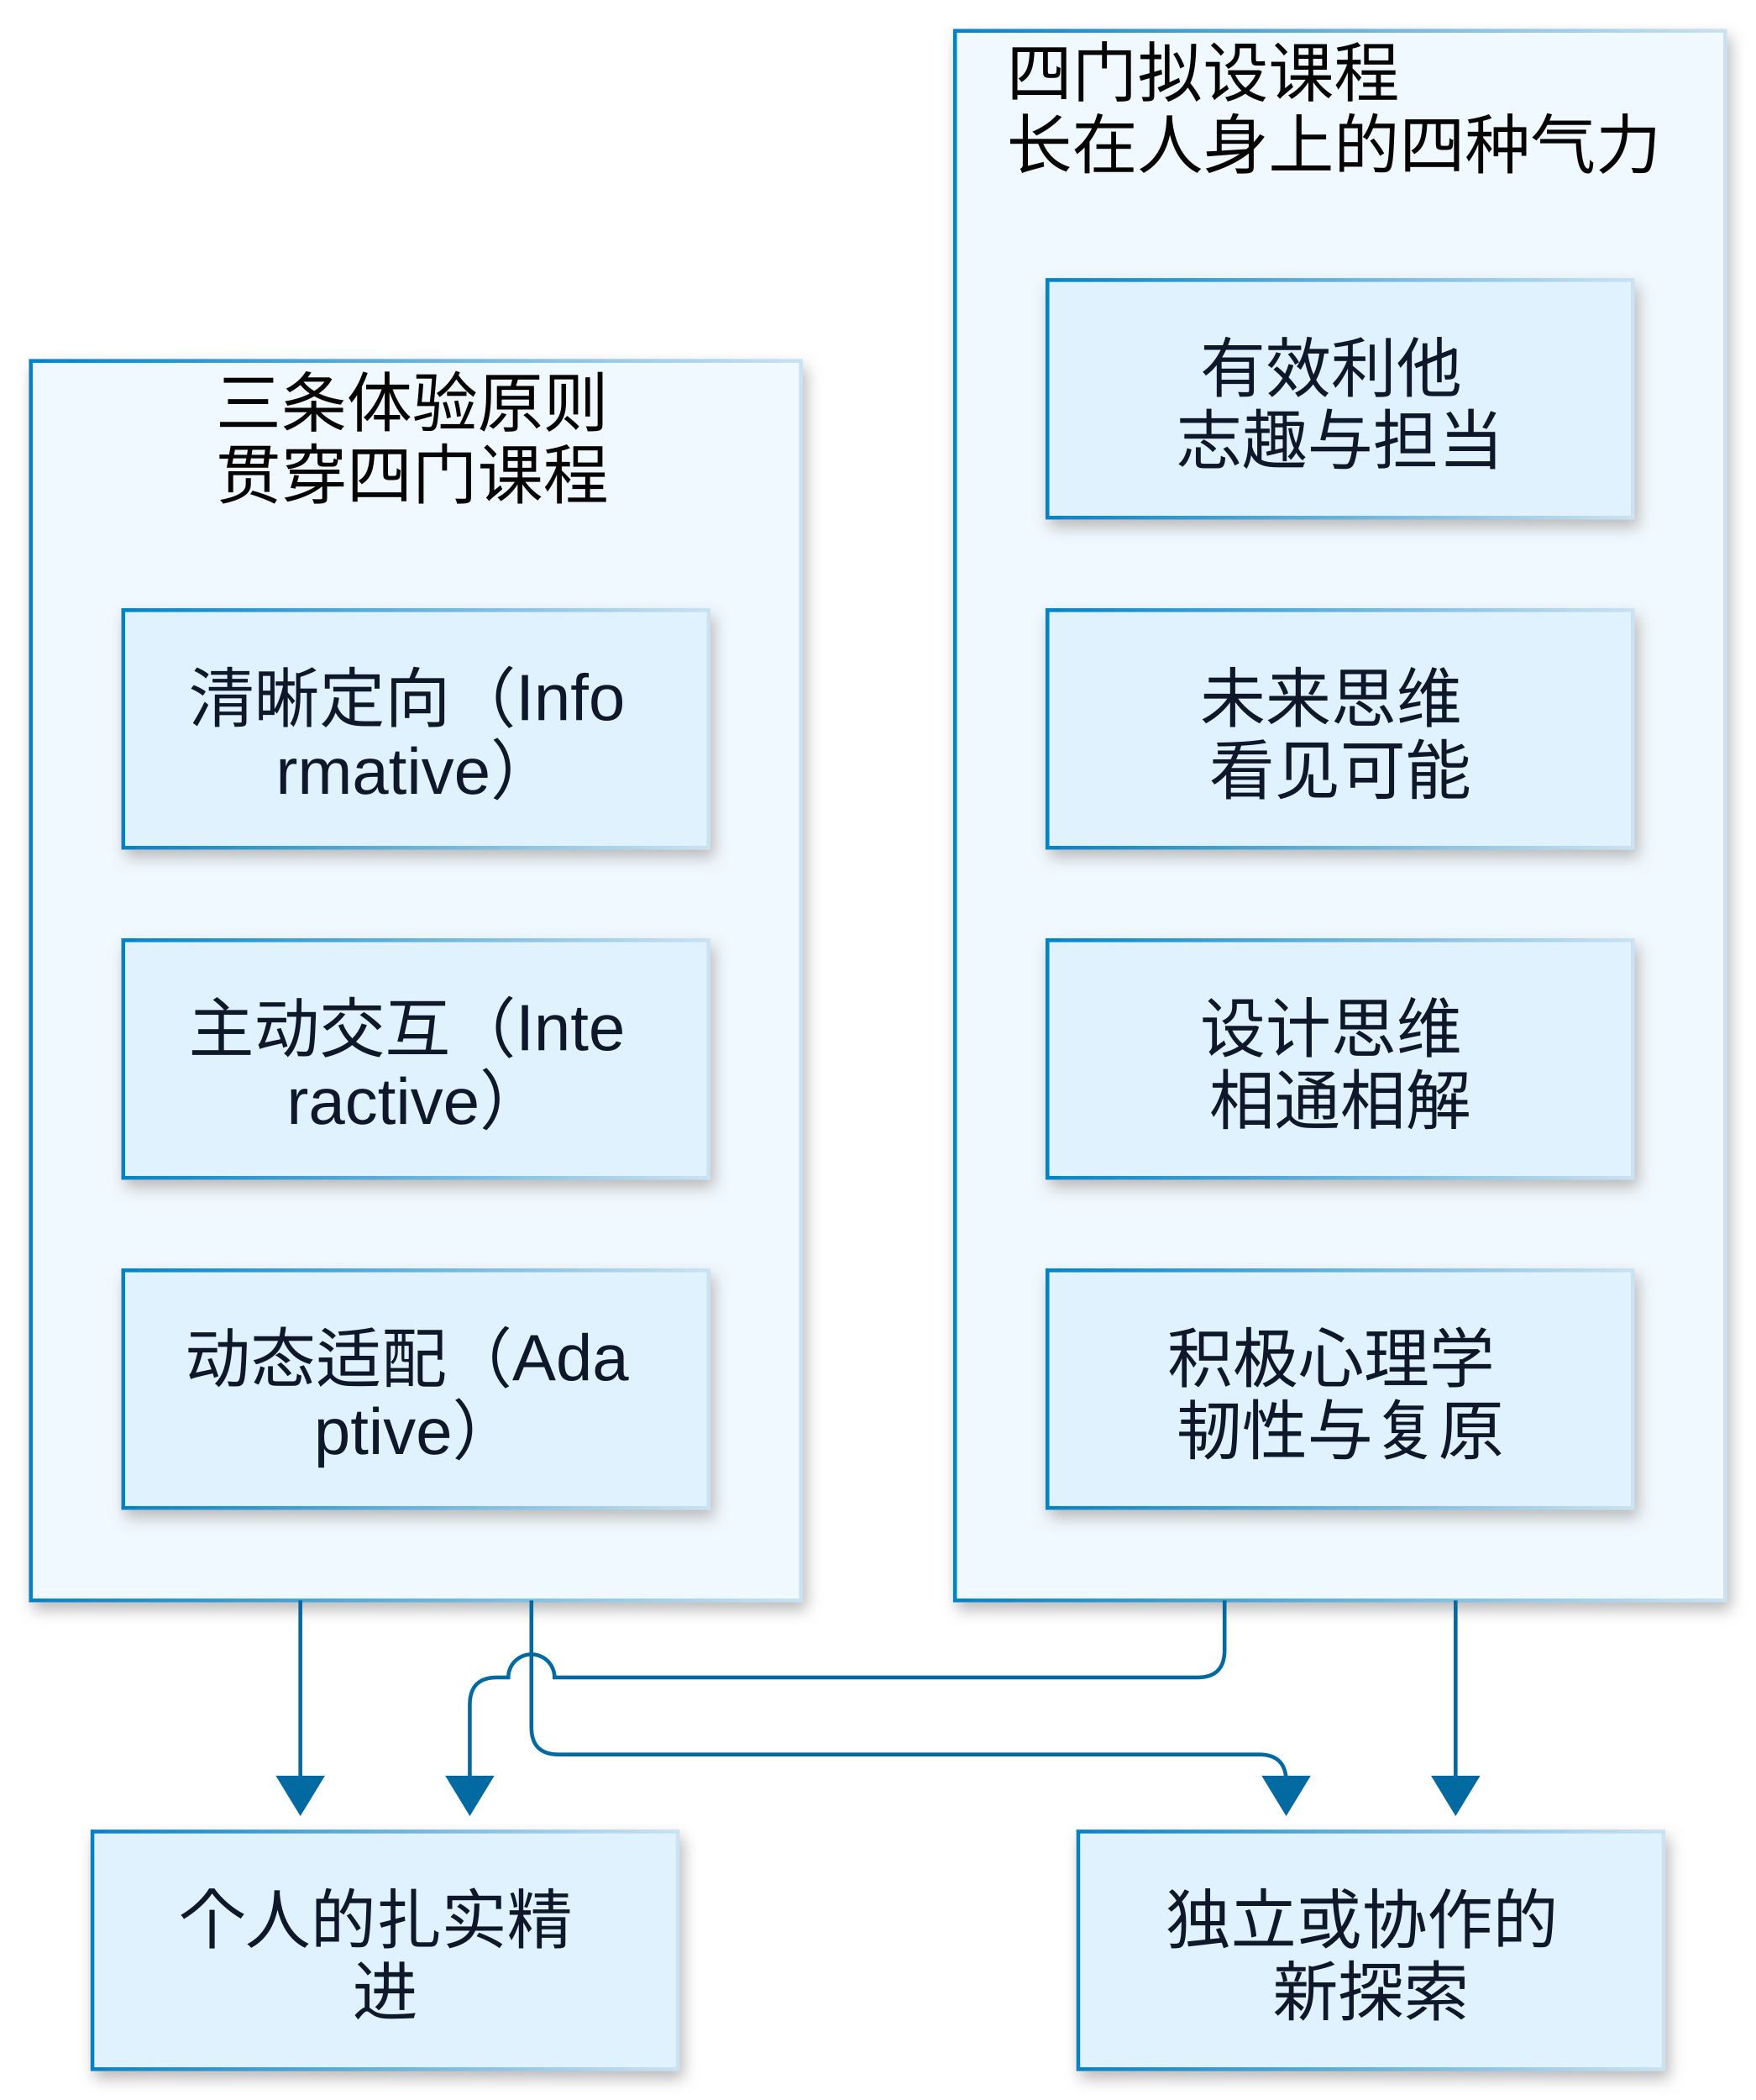
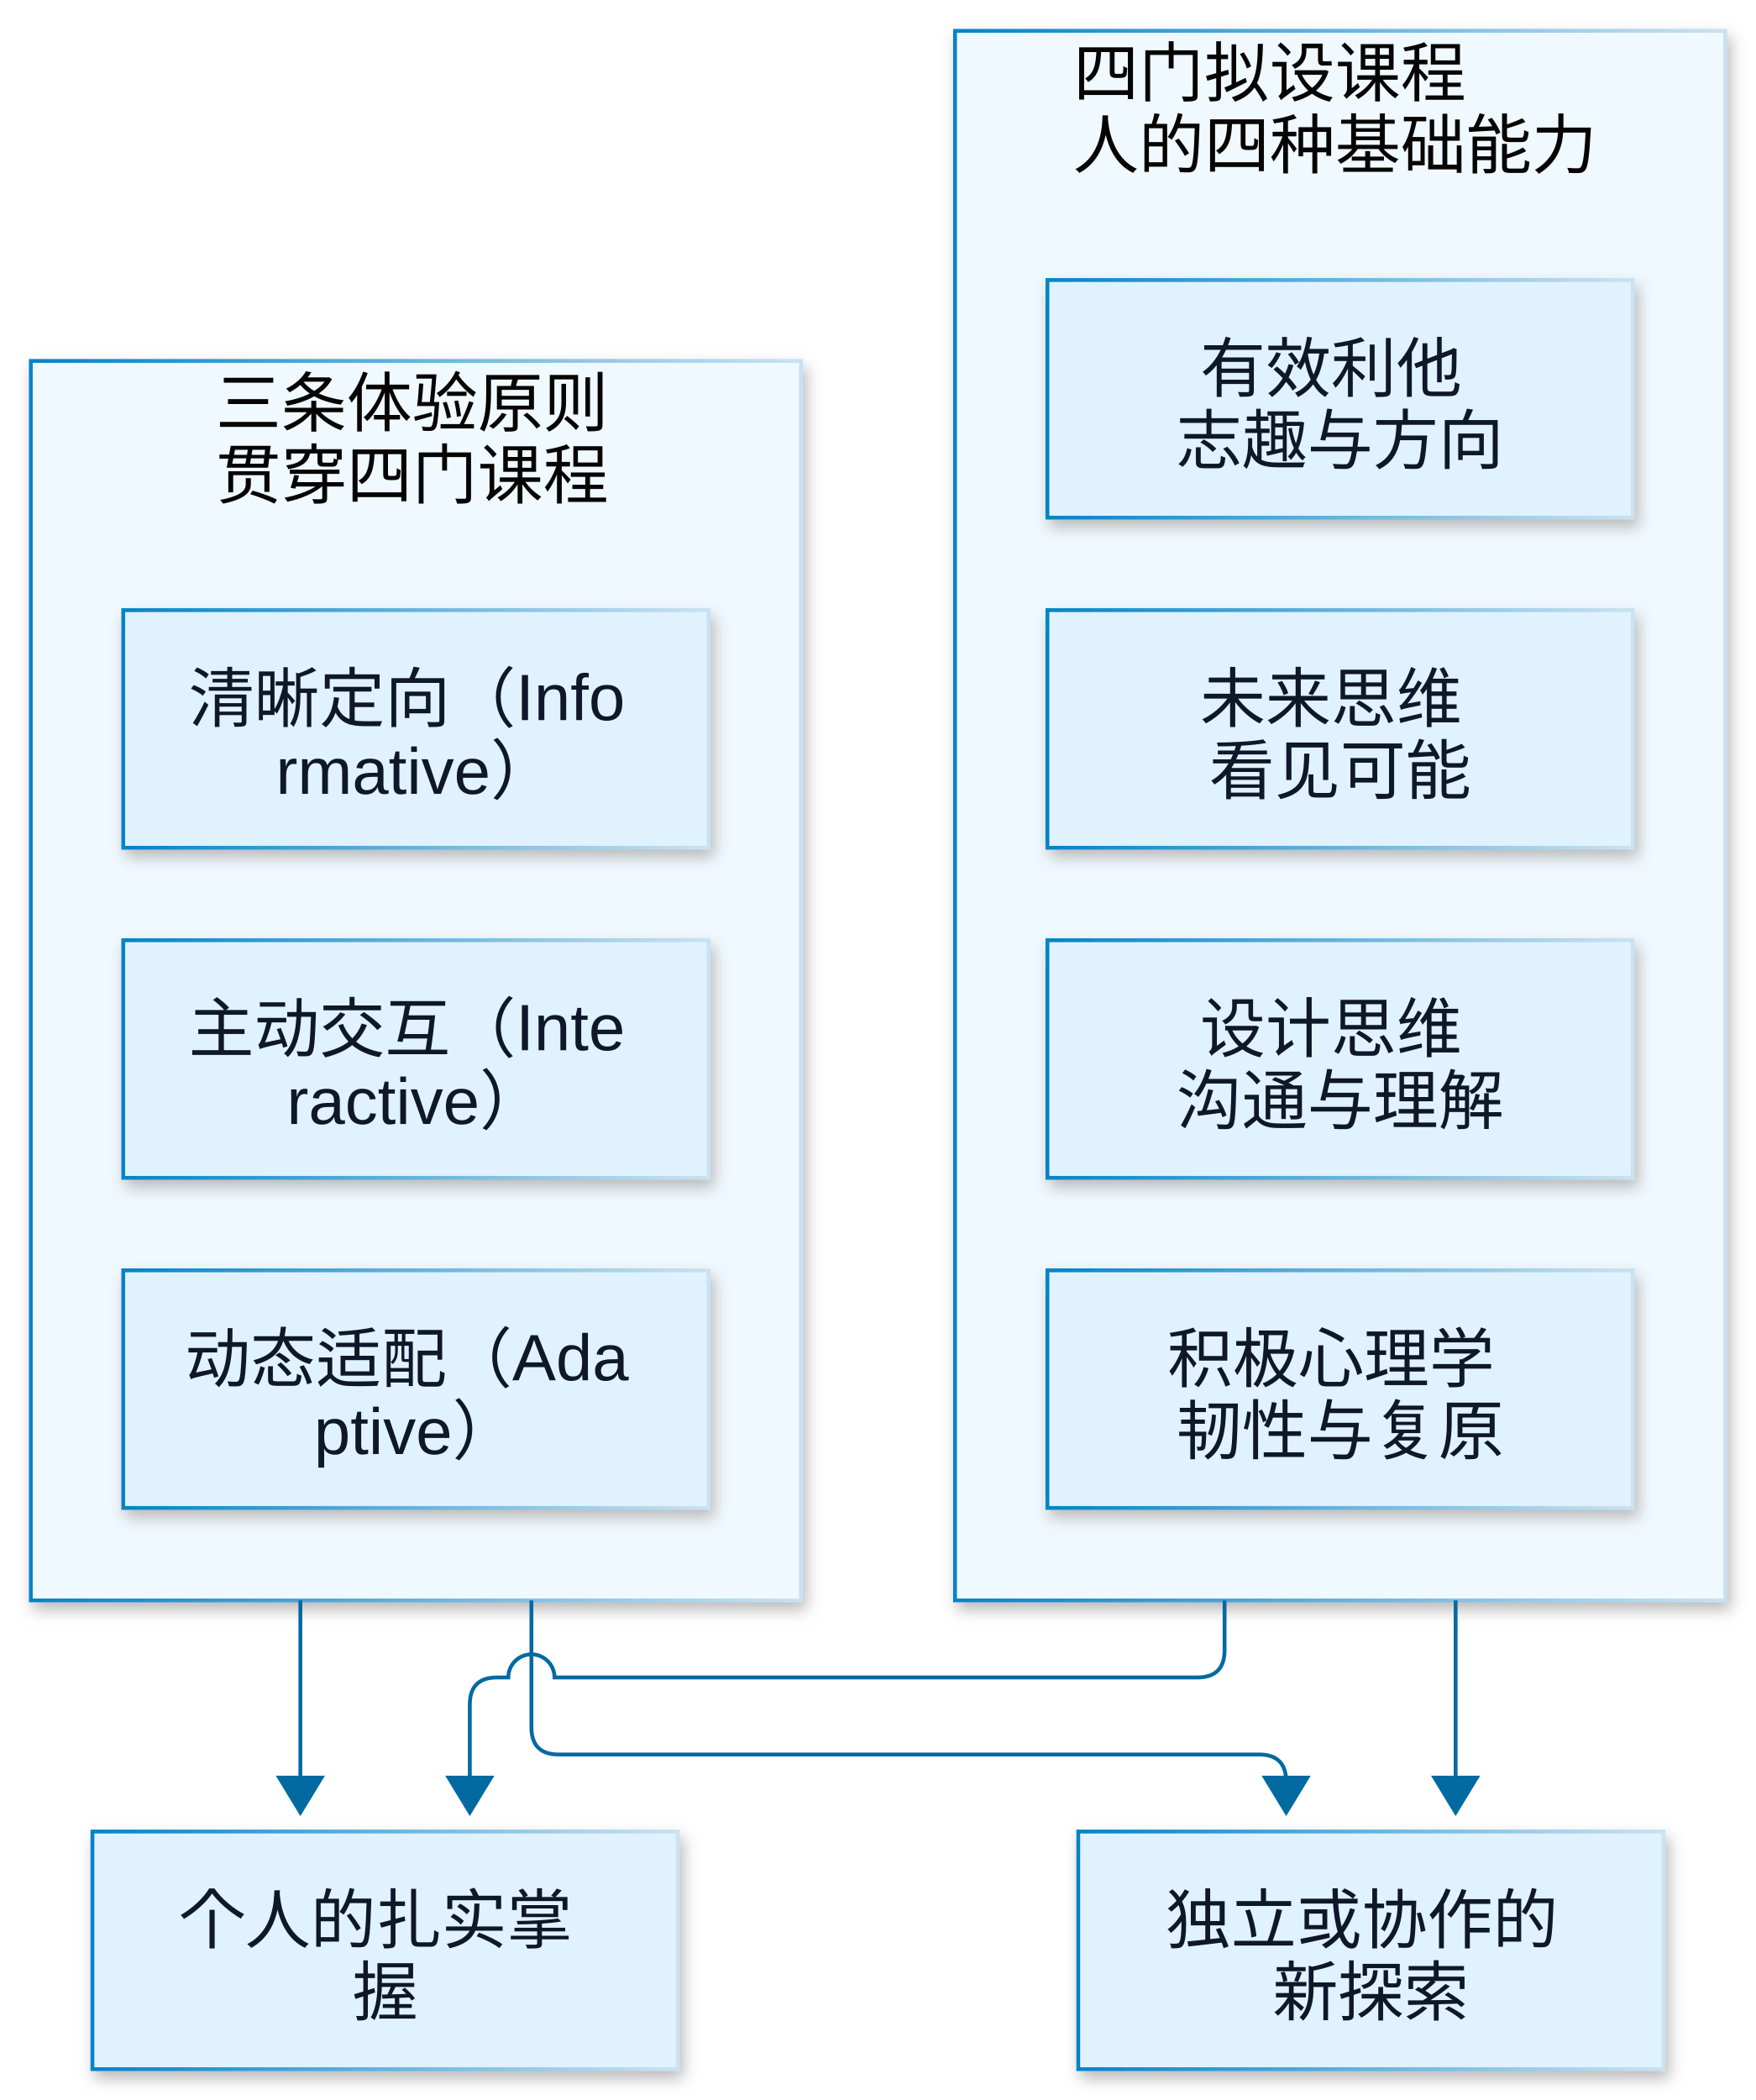
<svg xmlns="http://www.w3.org/2000/svg" id="my-svg" width="100%" class="flowchart" style="max-width: 456px; background-color: transparent;" viewBox="4 4 456 545.2" role="graphics-document document" aria-roledescription="flowchart-v2" aria-describedby="chart-desc-my-svg" aria-labelledby="chart-title-my-svg">
  <style>#my-svg{font-family:Arial,sans-serif;font-size:17px;fill:#0f172a;}@keyframes edge-animation-frame{from{stroke-dashoffset:0;}}@keyframes dash{to{stroke-dashoffset:0;}}#my-svg .edge-animation-slow{stroke-dasharray:9,5!important;stroke-dashoffset:900;animation:dash 50s linear infinite;stroke-linecap:round;}#my-svg .edge-animation-fast{stroke-dasharray:9,5!important;stroke-dashoffset:900;animation:dash 20s linear infinite;stroke-linecap:round;}#my-svg .error-icon{fill:#f8fafc;}#my-svg .error-text{fill:#070503;stroke:#070503;}#my-svg .edge-thickness-normal{stroke-width:1px;}#my-svg .edge-thickness-thick{stroke-width:3.5px;}#my-svg .edge-pattern-solid{stroke-dasharray:0;}#my-svg .edge-thickness-invisible{stroke-width:0;fill:none;}#my-svg .edge-pattern-dashed{stroke-dasharray:3;}#my-svg .edge-pattern-dotted{stroke-dasharray:2;}#my-svg .marker{fill:#0369a1;stroke:#0369a1;}#my-svg .marker.cross{stroke:#0369a1;}#my-svg svg{font-family:Arial,sans-serif;font-size:17px;}#my-svg p{margin:0;}#my-svg .label{font-family:Arial,sans-serif;color:#0f172a;}#my-svg .cluster-label text{fill:#070503;}#my-svg .cluster-label span{color:#070503;}#my-svg .cluster-label span p{background-color:transparent;}#my-svg .label text,#my-svg span{fill:#0f172a;color:#0f172a;}#my-svg .node rect,#my-svg .node circle,#my-svg .node ellipse,#my-svg .node polygon,#my-svg .node path{fill:#e0f2fe;stroke:#0284c7;stroke-width:1px;}#my-svg .rough-node .label text,#my-svg .node .label text,#my-svg .image-shape .label,#my-svg .icon-shape .label{text-anchor:middle;}#my-svg .node .katex path{fill:#000;stroke:#000;stroke-width:1px;}#my-svg .rough-node .label,#my-svg .node .label,#my-svg .image-shape .label,#my-svg .icon-shape .label{text-align:center;}#my-svg .node.clickable{cursor:pointer;}#my-svg .root .anchor path{fill:#0369a1!important;stroke-width:0;stroke:#0369a1;}#my-svg .arrowheadPath{fill:#0b0b0b;}#my-svg .edgePaths .path{stroke:#0369a1;stroke-width:1px;}#my-svg .flowchart-link{stroke:#0369a1;fill:none;}#my-svg .edgeLabel{background-color:#f0f9ff;text-align:center;}#my-svg .edgeLabel p{background-color:#f0f9ff;}#my-svg .edgeLabel rect{opacity:0.5;background-color:#f0f9ff;fill:#f0f9ff;}#my-svg .labelBkg{background-color:rgba(240, 249, 255, 0.5);}#my-svg .cluster rect{fill:#f0f9ff;stroke:#7dd3fc;stroke-width:1px;}#my-svg .cluster text{fill:#070503;}#my-svg .cluster span{color:#070503;}#my-svg .node .collapsed-indicator{fill:#7dd3fc;stroke:none;opacity:0.6;}#my-svg .node .collapsed-separator{stroke:#7dd3fc;stroke-width:0.75px;}#my-svg div.mermaidTooltip{position:absolute;text-align:center;max-width:200px;padding:2px;font-family:Arial,sans-serif;font-size:12px;background:#f8fafc;border:1px solid hsl(210, 0%, 88.039%);border-radius:2px;pointer-events:none;z-index:100;}#my-svg .flowchartTitleText{text-anchor:middle;font-size:18px;fill:#0f172a;}#my-svg rect.text{fill:none;stroke-width:0;}#my-svg .icon-shape,#my-svg .image-shape{background-color:#f0f9ff;text-align:center;}#my-svg .icon-shape p,#my-svg .image-shape p{background-color:#f0f9ff;padding:2px;}#my-svg .icon-shape .label rect,#my-svg .image-shape .label rect{opacity:0.5;background-color:#f0f9ff;fill:#f0f9ff;}#my-svg .label-icon{display:inline-block;height:1em;overflow:visible;vertical-align:-0.125em;}#my-svg .node .label-icon path{fill:currentColor;stroke:revert;stroke-width:revert;}#my-svg .node .neo-node{stroke:#0284c7;}#my-svg [data-look="neo"].node rect,#my-svg [data-look="neo"].cluster rect,#my-svg [data-look="neo"].node polygon{stroke:url(#my-svg-gradient);filter:drop-shadow( 1px 2px 2px rgba(185,185,185,1));}#my-svg [data-look="neo"].swimlane.cluster rect{filter:none;}#my-svg [data-look="neo"].node path{stroke:url(#my-svg-gradient);stroke-width:1px;}#my-svg [data-look="neo"].node .outer-path{filter:drop-shadow( 1px 2px 2px rgba(185,185,185,1));}#my-svg [data-look="neo"].node .neo-line path{stroke:#0284c7;filter:none;}#my-svg [data-look="neo"].node circle{stroke:url(#my-svg-gradient);filter:drop-shadow( 1px 2px 2px rgba(185,185,185,1));}#my-svg [data-look="neo"].node circle .state-start{fill:#000000;}#my-svg [data-look="neo"].icon-shape .icon{fill:url(#my-svg-gradient);filter:drop-shadow( 1px 2px 2px rgba(185,185,185,1));}#my-svg [data-look="neo"].icon-shape .icon-neo path{stroke:url(#my-svg-gradient);filter:drop-shadow( 1px 2px 2px rgba(185,185,185,1));}#my-svg :root{--mermaid-font-family:"trebuchet ms",verdana,arial,sans-serif;}</style>
  <g>
    <marker id="my-svg_flowchart-v2-pointEnd" class="marker flowchart-v2" viewBox="0 0 10 10" refX="5" refY="5" markerUnits="userSpaceOnUse" markerWidth="8" markerHeight="8" orient="auto">
      <path d="M 0 0 L 10 5 L 0 10 z" class="arrowMarkerPath" style="stroke-width: 1; stroke-dasharray: 1, 0;" />
    </marker>
    <marker id="my-svg_flowchart-v2-pointStart" class="marker flowchart-v2" viewBox="0 0 10 10" refX="4.5" refY="5" markerUnits="userSpaceOnUse" markerWidth="8" markerHeight="8" orient="auto">
      <path d="M 0 5 L 10 10 L 10 0 z" class="arrowMarkerPath" style="stroke-width: 1; stroke-dasharray: 1, 0;" />
    </marker>
    <marker id="my-svg_flowchart-v2-pointEnd-margin" class="marker flowchart-v2" viewBox="0 0 11.5 14" refX="11.5" refY="7" markerUnits="userSpaceOnUse" markerWidth="10.5" markerHeight="14" orient="auto">
      <path d="M 0 0 L 11.5 7 L 0 14 z" class="arrowMarkerPath" style="stroke-width: 0; stroke-dasharray: 1, 0;" />
    </marker>
    <marker id="my-svg_flowchart-v2-pointStart-margin" class="marker flowchart-v2" viewBox="0 0 11.5 14" refX="1" refY="7" markerUnits="userSpaceOnUse" markerWidth="11.5" markerHeight="14" orient="auto">
      <polygon points="0,7 11.5,14 11.5,0" class="arrowMarkerPath" style="stroke-width: 0; stroke-dasharray: 1, 0;" />
    </marker>
    <marker id="my-svg_flowchart-v2-circleEnd" class="marker flowchart-v2" viewBox="0 0 10 10" refX="11" refY="5" markerUnits="userSpaceOnUse" markerWidth="11" markerHeight="11" orient="auto">
      <circle cx="5" cy="5" r="5" class="arrowMarkerPath" style="stroke-width: 1; stroke-dasharray: 1, 0;" />
    </marker>
    <marker id="my-svg_flowchart-v2-circleStart" class="marker flowchart-v2" viewBox="0 0 10 10" refX="-1" refY="5" markerUnits="userSpaceOnUse" markerWidth="11" markerHeight="11" orient="auto">
      <circle cx="5" cy="5" r="5" class="arrowMarkerPath" style="stroke-width: 1; stroke-dasharray: 1, 0;" />
    </marker>
    <marker id="my-svg_flowchart-v2-circleEnd-margin" class="marker flowchart-v2" viewBox="0 0 10 10" refY="5" refX="12.25" markerUnits="userSpaceOnUse" markerWidth="14" markerHeight="14" orient="auto">
      <circle cx="5" cy="5" r="5" class="arrowMarkerPath" style="stroke-width: 0; stroke-dasharray: 1, 0;" />
    </marker>
    <marker id="my-svg_flowchart-v2-circleStart-margin" class="marker flowchart-v2" viewBox="0 0 10 10" refX="-2" refY="5" markerUnits="userSpaceOnUse" markerWidth="14" markerHeight="14" orient="auto">
      <circle cx="5" cy="5" r="5" class="arrowMarkerPath" style="stroke-width: 0; stroke-dasharray: 1, 0;" />
    </marker>
    <marker id="my-svg_flowchart-v2-crossEnd" class="marker cross flowchart-v2" viewBox="0 0 11 11" refX="12" refY="5.2" markerUnits="userSpaceOnUse" markerWidth="11" markerHeight="11" orient="auto">
      <path d="M 1,1 l 9,9 M 10,1 l -9,9" class="arrowMarkerPath" style="stroke-width: 2; stroke-dasharray: 1, 0;" />
    </marker>
    <marker id="my-svg_flowchart-v2-crossStart" class="marker cross flowchart-v2" viewBox="0 0 11 11" refX="-1" refY="5.2" markerUnits="userSpaceOnUse" markerWidth="11" markerHeight="11" orient="auto">
      <path d="M 1,1 l 9,9 M 10,1 l -9,9" class="arrowMarkerPath" style="stroke-width: 2; stroke-dasharray: 1, 0;" />
    </marker>
    <marker id="my-svg_flowchart-v2-crossEnd-margin" class="marker cross flowchart-v2" viewBox="0 0 15 15" refX="17.7" refY="7.5" markerUnits="userSpaceOnUse" markerWidth="12" markerHeight="12" orient="auto">
      <path d="M 1,1 L 14,14 M 1,14 L 14,1" class="arrowMarkerPath" style="stroke-width: 2.5;" />
    </marker>
    <marker id="my-svg_flowchart-v2-crossStart-margin" class="marker cross flowchart-v2" viewBox="0 0 15 15" refX="-3.5" refY="7.5" markerUnits="userSpaceOnUse" markerWidth="12" markerHeight="12" orient="auto">
      <path d="M 1,1 L 14,14 M 1,14 L 14,1" class="arrowMarkerPath" style="stroke-width: 2.5; stroke-dasharray: 1, 0;" />
    </marker>
    <g class="root">
      <g class="clusters">
        <g class="cluster" id="my-svg-B" data-look="neo">
          <rect style="" x="12" y="97.7" width="200" height="321.8" />
          <g class="cluster-label" transform="translate(60.02344, 97.7)">
            <g>
              <rect class="background" style="stroke: none" />
              <text y="-10.1" style="">
                <tspan class="text-outer-tspan row" x="0" y="-0.1em" dy="1.1em">
                  <tspan font-style="normal" class="text-inner-tspan" font-weight="normal">三条体验原则</tspan>
                </tspan>
                <tspan class="text-outer-tspan row" x="0" y="1em" dy="1.1em">
                  <tspan font-style="normal" class="text-inner-tspan" font-weight="normal">贯穿四门课程</tspan>
                </tspan>
              </text>
            </g>
          </g>
        </g>
        <g class="cluster" id="my-svg-A" data-look="neo">
          <rect style="" x="252" y="12" width="200" height="407.5" />
-           <g class="cluster-label" transform="translate(265.3828, 12)">
+           <g class="cluster-label" transform="translate(282.7031, 12)">
            <g>
              <rect class="background" style="stroke: none" />
              <text y="-10.1" style="">
                <tspan class="text-outer-tspan row" x="0" y="-0.1em" dy="1.1em">
                  <tspan font-style="normal" class="text-inner-tspan" font-weight="normal">四门拟设课程</tspan>
                </tspan>
                <tspan class="text-outer-tspan row" x="0" y="1em" dy="1.1em">
-                   <tspan font-style="normal" class="text-inner-tspan" font-weight="normal">长在人身上的四种气力</tspan>
+                   <tspan font-style="normal" class="text-inner-tspan" font-weight="normal">人的四种基础能力</tspan>
                </tspan>
              </text>
            </g>
          </g>
        </g>
      </g>
      <g class="edges edgePaths">
        <path d="M352,138.4L352,162.4" id="my-svg-L_A1_A2_0" class="edge-thickness-invisible edge-pattern-solid" style="stroke-dasharray: 0 0 24 0; stroke-dashoffset: 0;;" data-edge="true" data-et="edge" data-id="L_A1_A2_0" data-points="W3sieCI6MzUyLCJ5IjoxMzguNDAwMDAxNTI1ODc4OX0seyJ4IjozNTIsInkiOjE2Mi40MDAwMDE1MjU4Nzg5fV0=" data-look="neo" />
        <path d="M352,224.1L352,248.1" id="my-svg-L_A2_A3_0" class="edge-thickness-invisible edge-pattern-solid" style="stroke-dasharray: 0 0 24 0; stroke-dashoffset: 0;;" data-edge="true" data-et="edge" data-id="L_A2_A3_0" data-points="W3sieCI6MzUyLCJ5IjoyMjQuMTAwMDAyMjg4ODE4MzZ9LHsieCI6MzUyLCJ5IjoyNDguMTAwMDAyMjg4ODE4MzZ9XQ==" data-look="neo" />
        <path d="M352,309.8L352,333.8" id="my-svg-L_A3_A4_0" class="edge-thickness-invisible edge-pattern-solid" style="stroke-dasharray: 0 0 24 0; stroke-dashoffset: 0;;" data-edge="true" data-et="edge" data-id="L_A3_A4_0" data-points="W3sieCI6MzUyLCJ5IjozMDkuODAwMDAzMDUxNzU3OH0seyJ4IjozNTIsInkiOjMzMy44MDAwMDMwNTE3NTc4fV0=" data-look="neo" />
        <path d="M112,224.1L112,248.1" id="my-svg-L_B1_B2_0" class="edge-thickness-invisible edge-pattern-solid" style="stroke-dasharray: 0 0 24 0; stroke-dashoffset: 0;;" data-edge="true" data-et="edge" data-id="L_B1_B2_0" data-points="W3sieCI6MTExLjk5OTk5OTk5OTk5OTk5LCJ5IjoyMjQuMTAwMDAyMjg4ODE4MzZ9LHsieCI6MTExLjk5OTk5OTk5OTk5OTk5LCJ5IjoyNDguMTAwMDAyMjg4ODE4MzZ9XQ==" data-look="neo" />
        <path d="M112,309.8L112,333.8" id="my-svg-L_B2_B3_0" class="edge-thickness-invisible edge-pattern-solid" style="stroke-dasharray: 0 0 24 0; stroke-dashoffset: 0;;" data-edge="true" data-et="edge" data-id="L_B2_B3_0" data-points="W3sieCI6MTExLjk5OTk5OTk5OTk5OTk5LCJ5IjozMDkuODAwMDAzMDUxNzU3OH0seyJ4IjoxMTEuOTk5OTk5OTk5OTk5OTksInkiOjMzMy44MDAwMDMwNTE3NTc4fV0=" data-look="neo" />
        <path d="M322,419.5 L322,432.429 Q322,439.5 314.929,439.5 L148,439.5 A6,6 0 0 0 136,439.5 L133.071,439.5 Q126,439.5 126,446.571 L126,475.5" id="my-svg-L_A_M_0" class="edge-thickness-normal edge-pattern-solid edge-thickness-normal edge-pattern-solid flowchart-link" style="stroke-dasharray: 0 0 249.524 4; stroke-dashoffset: 0;" data-edge="true" data-et="edge" data-id="L_A_M_0" data-points="W3sieCI6MzIyLCJ5Ijo0MTkuNTAwMDAzODE0Njk3Mjd9LHsieCI6MzIyLCJ5Ijo0MzkuNTAwMDAzODE0Njk3Mjd9LHsieCI6MTI2LCJ5Ijo0MzkuNTAwMDAzODE0Njk3Mjd9LHsieCI6MTI2LCJ5Ijo0NzkuNTAwMDAzODE0Njk3Mjd9XQ==" data-look="neo" marker-end="url(#my-svg_flowchart-v2-pointEnd-margin)" />
        <path d="M82,419.5L82,475.5" id="my-svg-L_B_M_0" class="edge-thickness-normal edge-pattern-solid edge-thickness-normal edge-pattern-solid flowchart-link" style="stroke-dasharray: 0 0 52 4; stroke-dashoffset: 0;;" data-edge="true" data-et="edge" data-id="L_B_M_0" data-points="W3sieCI6ODIsInkiOjQxOS41MDAwMDM4MTQ2OTcyN30seyJ4Ijo4MiwieSI6NDc5LjUwMDAwMzgxNDY5NzI3fV0=" data-look="neo" marker-end="url(#my-svg_flowchart-v2-pointEnd-margin)" />
        <path d="M382,419.5L382,475.5" id="my-svg-L_A_D_0" class="edge-thickness-normal edge-pattern-solid edge-thickness-normal edge-pattern-solid flowchart-link" style="stroke-dasharray: 0 0 52 4; stroke-dashoffset: 0;;" data-edge="true" data-et="edge" data-id="L_A_D_0" data-points="W3sieCI6MzgyLCJ5Ijo0MTkuNTAwMDAzODE0Njk3Mjd9LHsieCI6MzgyLCJ5Ijo0NzkuNTAwMDAzODE0Njk3Mjd9XQ==" data-look="neo" marker-end="url(#my-svg_flowchart-v2-pointEnd-margin)" />
        <path d="M142,419.5L142,452.429Q142,459.5 149.071,459.5L330.929,459.5Q338,459.5 338,466.571L338,475.5" id="my-svg-L_B_D_0" class="edge-thickness-normal edge-pattern-solid edge-thickness-normal edge-pattern-solid flowchart-link" style="stroke-dasharray: 0 0 242.672 4; stroke-dashoffset: 0;;" data-edge="true" data-et="edge" data-id="L_B_D_0" data-points="W3sieCI6MTQyLCJ5Ijo0MTkuNTAwMDAzODE0Njk3Mjd9LHsieCI6MTQyLCJ5Ijo0NTkuNTAwMDAzODE0Njk3Mjd9LHsieCI6MzM4LCJ5Ijo0NTkuNTAwMDAzODE0Njk3Mjd9LHsieCI6MzM4LCJ5Ijo0NzkuNTAwMDAzODE0Njk3Mjd9XQ==" data-look="neo" marker-end="url(#my-svg_flowchart-v2-pointEnd-margin)" />
      </g>
      <g class="edgeLabels" />
      <g class="nodes">
        <g class="node default" id="my-svg-flowchart-A1-0" data-look="neo" transform="translate(352, 107.55)">
          <rect class="basic label-container" style="" x="-76" y="-30.85" width="152" height="61.7" />
          <g class="label" style="" transform="translate(0, -18.85)">
            <rect />
            <g>
              <rect class="background" style="stroke: none" />
              <text y="-10.1" style="">
                <tspan class="text-outer-tspan row" x="0" y="-0.1em" dy="1.1em">
                  <tspan font-style="normal" class="text-inner-tspan" font-weight="normal">有效利他</tspan>
                </tspan>
                <tspan class="text-outer-tspan row" x="0" y="1em" dy="1.1em">
-                   <tspan font-style="normal" class="text-inner-tspan" font-weight="normal">志趣与担当</tspan>
+                   <tspan font-style="normal" class="text-inner-tspan" font-weight="normal">志趣与方向</tspan>
                </tspan>
              </text>
            </g>
          </g>
        </g>
        <g class="node default" id="my-svg-flowchart-A2-1" data-look="neo" transform="translate(352, 193.25)">
          <rect class="basic label-container" style="" x="-76" y="-30.85" width="152" height="61.7" />
          <g class="label" style="" transform="translate(0, -18.85)">
            <rect />
            <g>
              <rect class="background" style="stroke: none" />
              <text y="-10.1" style="">
                <tspan class="text-outer-tspan row" x="0" y="-0.1em" dy="1.1em">
                  <tspan font-style="normal" class="text-inner-tspan" font-weight="normal">未来思维</tspan>
                </tspan>
                <tspan class="text-outer-tspan row" x="0" y="1em" dy="1.1em">
                  <tspan font-style="normal" class="text-inner-tspan" font-weight="normal">看见可能</tspan>
                </tspan>
              </text>
            </g>
          </g>
        </g>
        <g class="node default" id="my-svg-flowchart-A3-2" data-look="neo" transform="translate(352, 278.95)">
          <rect class="basic label-container" style="" x="-76" y="-30.85" width="152" height="61.7" />
          <g class="label" style="" transform="translate(0, -18.85)">
            <rect />
            <g>
              <rect class="background" style="stroke: none" />
              <text y="-10.1" style="">
                <tspan class="text-outer-tspan row" x="0" y="-0.1em" dy="1.1em">
                  <tspan font-style="normal" class="text-inner-tspan" font-weight="normal">设计思维</tspan>
                </tspan>
                <tspan class="text-outer-tspan row" x="0" y="1em" dy="1.1em">
-                   <tspan font-style="normal" class="text-inner-tspan" font-weight="normal">相通相解</tspan>
+                   <tspan font-style="normal" class="text-inner-tspan" font-weight="normal">沟通与理解</tspan>
                </tspan>
              </text>
            </g>
          </g>
        </g>
        <g class="node default" id="my-svg-flowchart-A4-3" data-look="neo" transform="translate(352, 364.65)">
          <rect class="basic label-container" style="" x="-76" y="-30.85" width="152" height="61.7" />
          <g class="label" style="" transform="translate(0, -18.85)">
            <rect />
            <g>
              <rect class="background" style="stroke: none" />
              <text y="-10.1" style="">
                <tspan class="text-outer-tspan row" x="0" y="-0.1em" dy="1.1em">
                  <tspan font-style="normal" class="text-inner-tspan" font-weight="normal">积极心理学</tspan>
                </tspan>
                <tspan class="text-outer-tspan row" x="0" y="1em" dy="1.1em">
                  <tspan font-style="normal" class="text-inner-tspan" font-weight="normal">韧性与复原</tspan>
                </tspan>
              </text>
            </g>
          </g>
        </g>
        <g class="node default" id="my-svg-flowchart-B1-4" data-look="neo" transform="translate(112, 193.25)">
          <rect class="basic label-container" style="" x="-76" y="-30.85" width="152" height="61.7" />
          <g class="label" style="" transform="translate(0, -18.85)">
            <rect />
            <g>
              <rect class="background" style="stroke: none" />
              <text y="-10.1" style="">
                <tspan class="text-outer-tspan row" x="0" y="-0.1em" dy="1.1em">
                  <tspan font-style="normal" class="text-inner-tspan" font-weight="normal">清晰定向（Info</tspan>
                </tspan>
                <tspan class="text-outer-tspan row" x="0" y="1em" dy="1.1em">
                  <tspan font-style="normal" class="text-inner-tspan" font-weight="normal">rmative）</tspan>
                </tspan>
              </text>
            </g>
          </g>
        </g>
        <g class="node default" id="my-svg-flowchart-B2-5" data-look="neo" transform="translate(112, 278.95)">
          <rect class="basic label-container" style="" x="-76" y="-30.85" width="152" height="61.7" />
          <g class="label" style="" transform="translate(0, -18.85)">
            <rect />
            <g>
              <rect class="background" style="stroke: none" />
              <text y="-10.1" style="">
                <tspan class="text-outer-tspan row" x="0" y="-0.1em" dy="1.1em">
                  <tspan font-style="normal" class="text-inner-tspan" font-weight="normal">主动交互（Inte</tspan>
                </tspan>
                <tspan class="text-outer-tspan row" x="0" y="1em" dy="1.1em">
                  <tspan font-style="normal" class="text-inner-tspan" font-weight="normal">ractive）</tspan>
                </tspan>
              </text>
            </g>
          </g>
        </g>
        <g class="node default" id="my-svg-flowchart-B3-6" data-look="neo" transform="translate(112, 364.65)">
          <rect class="basic label-container" style="" x="-76" y="-30.85" width="152" height="61.7" />
          <g class="label" style="" transform="translate(0, -18.85)">
            <rect />
            <g>
              <rect class="background" style="stroke: none" />
              <text y="-10.1" style="">
                <tspan class="text-outer-tspan row" x="0" y="-0.1em" dy="1.1em">
                  <tspan font-style="normal" class="text-inner-tspan" font-weight="normal">动态适配（Ada</tspan>
                </tspan>
                <tspan class="text-outer-tspan row" x="0" y="1em" dy="1.1em">
                  <tspan font-style="normal" class="text-inner-tspan" font-weight="normal">ptive）</tspan>
                </tspan>
              </text>
            </g>
          </g>
        </g>
        <g class="node default" id="my-svg-flowchart-M-8" data-look="neo" transform="translate(104, 510.35)">
          <rect class="basic label-container" style="" x="-76" y="-30.85" width="152" height="61.7" />
          <g class="label" style="" transform="translate(0, -18.85)">
            <rect />
            <g>
              <rect class="background" style="stroke: none" />
              <text y="-10.1" style="">
                <tspan class="text-outer-tspan row" x="0" y="-0.1em" dy="1.1em">
-                   <tspan font-style="normal" class="text-inner-tspan" font-weight="normal">个人的扎实精</tspan>
-                 </tspan>
-                 <tspan class="text-outer-tspan row" x="0" y="1em" dy="1.1em">
-                   <tspan font-style="normal" class="text-inner-tspan" font-weight="normal">进</tspan>
+                   <tspan font-style="normal" class="text-inner-tspan" font-weight="normal">个人的扎实掌</tspan>
+                 </tspan>
+                 <tspan class="text-outer-tspan row" x="0" y="1em" dy="1.1em">
+                   <tspan font-style="normal" class="text-inner-tspan" font-weight="normal">握</tspan>
                </tspan>
              </text>
            </g>
          </g>
        </g>
        <g class="node default" id="my-svg-flowchart-D-12" data-look="neo" transform="translate(360, 510.35)">
          <rect class="basic label-container" style="" x="-76" y="-30.85" width="152" height="61.7" />
          <g class="label" style="" transform="translate(0, -18.85)">
            <rect />
            <g>
              <rect class="background" style="stroke: none" />
              <text y="-10.1" style="">
                <tspan class="text-outer-tspan row" x="0" y="-0.1em" dy="1.1em">
                  <tspan font-style="normal" class="text-inner-tspan" font-weight="normal">独立或协作的</tspan>
                </tspan>
                <tspan class="text-outer-tspan row" x="0" y="1em" dy="1.1em">
                  <tspan font-style="normal" class="text-inner-tspan" font-weight="normal">新探索</tspan>
                </tspan>
              </text>
            </g>
          </g>
        </g>
      </g>
    </g>
  </g>
  <defs>
    <filter id="my-svg-drop-shadow" height="130%" width="130%">
      <feDropShadow dx="4" dy="4" stdDeviation="0" flood-opacity="0.06" flood-color="#000000" />
    </filter>
  </defs>
  <defs>
    <filter id="my-svg-drop-shadow-small" height="150%" width="150%">
      <feDropShadow dx="2" dy="2" stdDeviation="0" flood-opacity="0.06" flood-color="#000000" />
    </filter>
  </defs>
  <linearGradient id="my-svg-gradient" gradientUnits="objectBoundingBox" x1="0%" y1="0%" x2="100%" y2="0%">
    <stop offset="0%" stop-color="#0284c7" stop-opacity="1" />
    <stop offset="100%" stop-color="hsl(204, 60%, 87.059%)" stop-opacity="1" />
  </linearGradient>
</svg>
